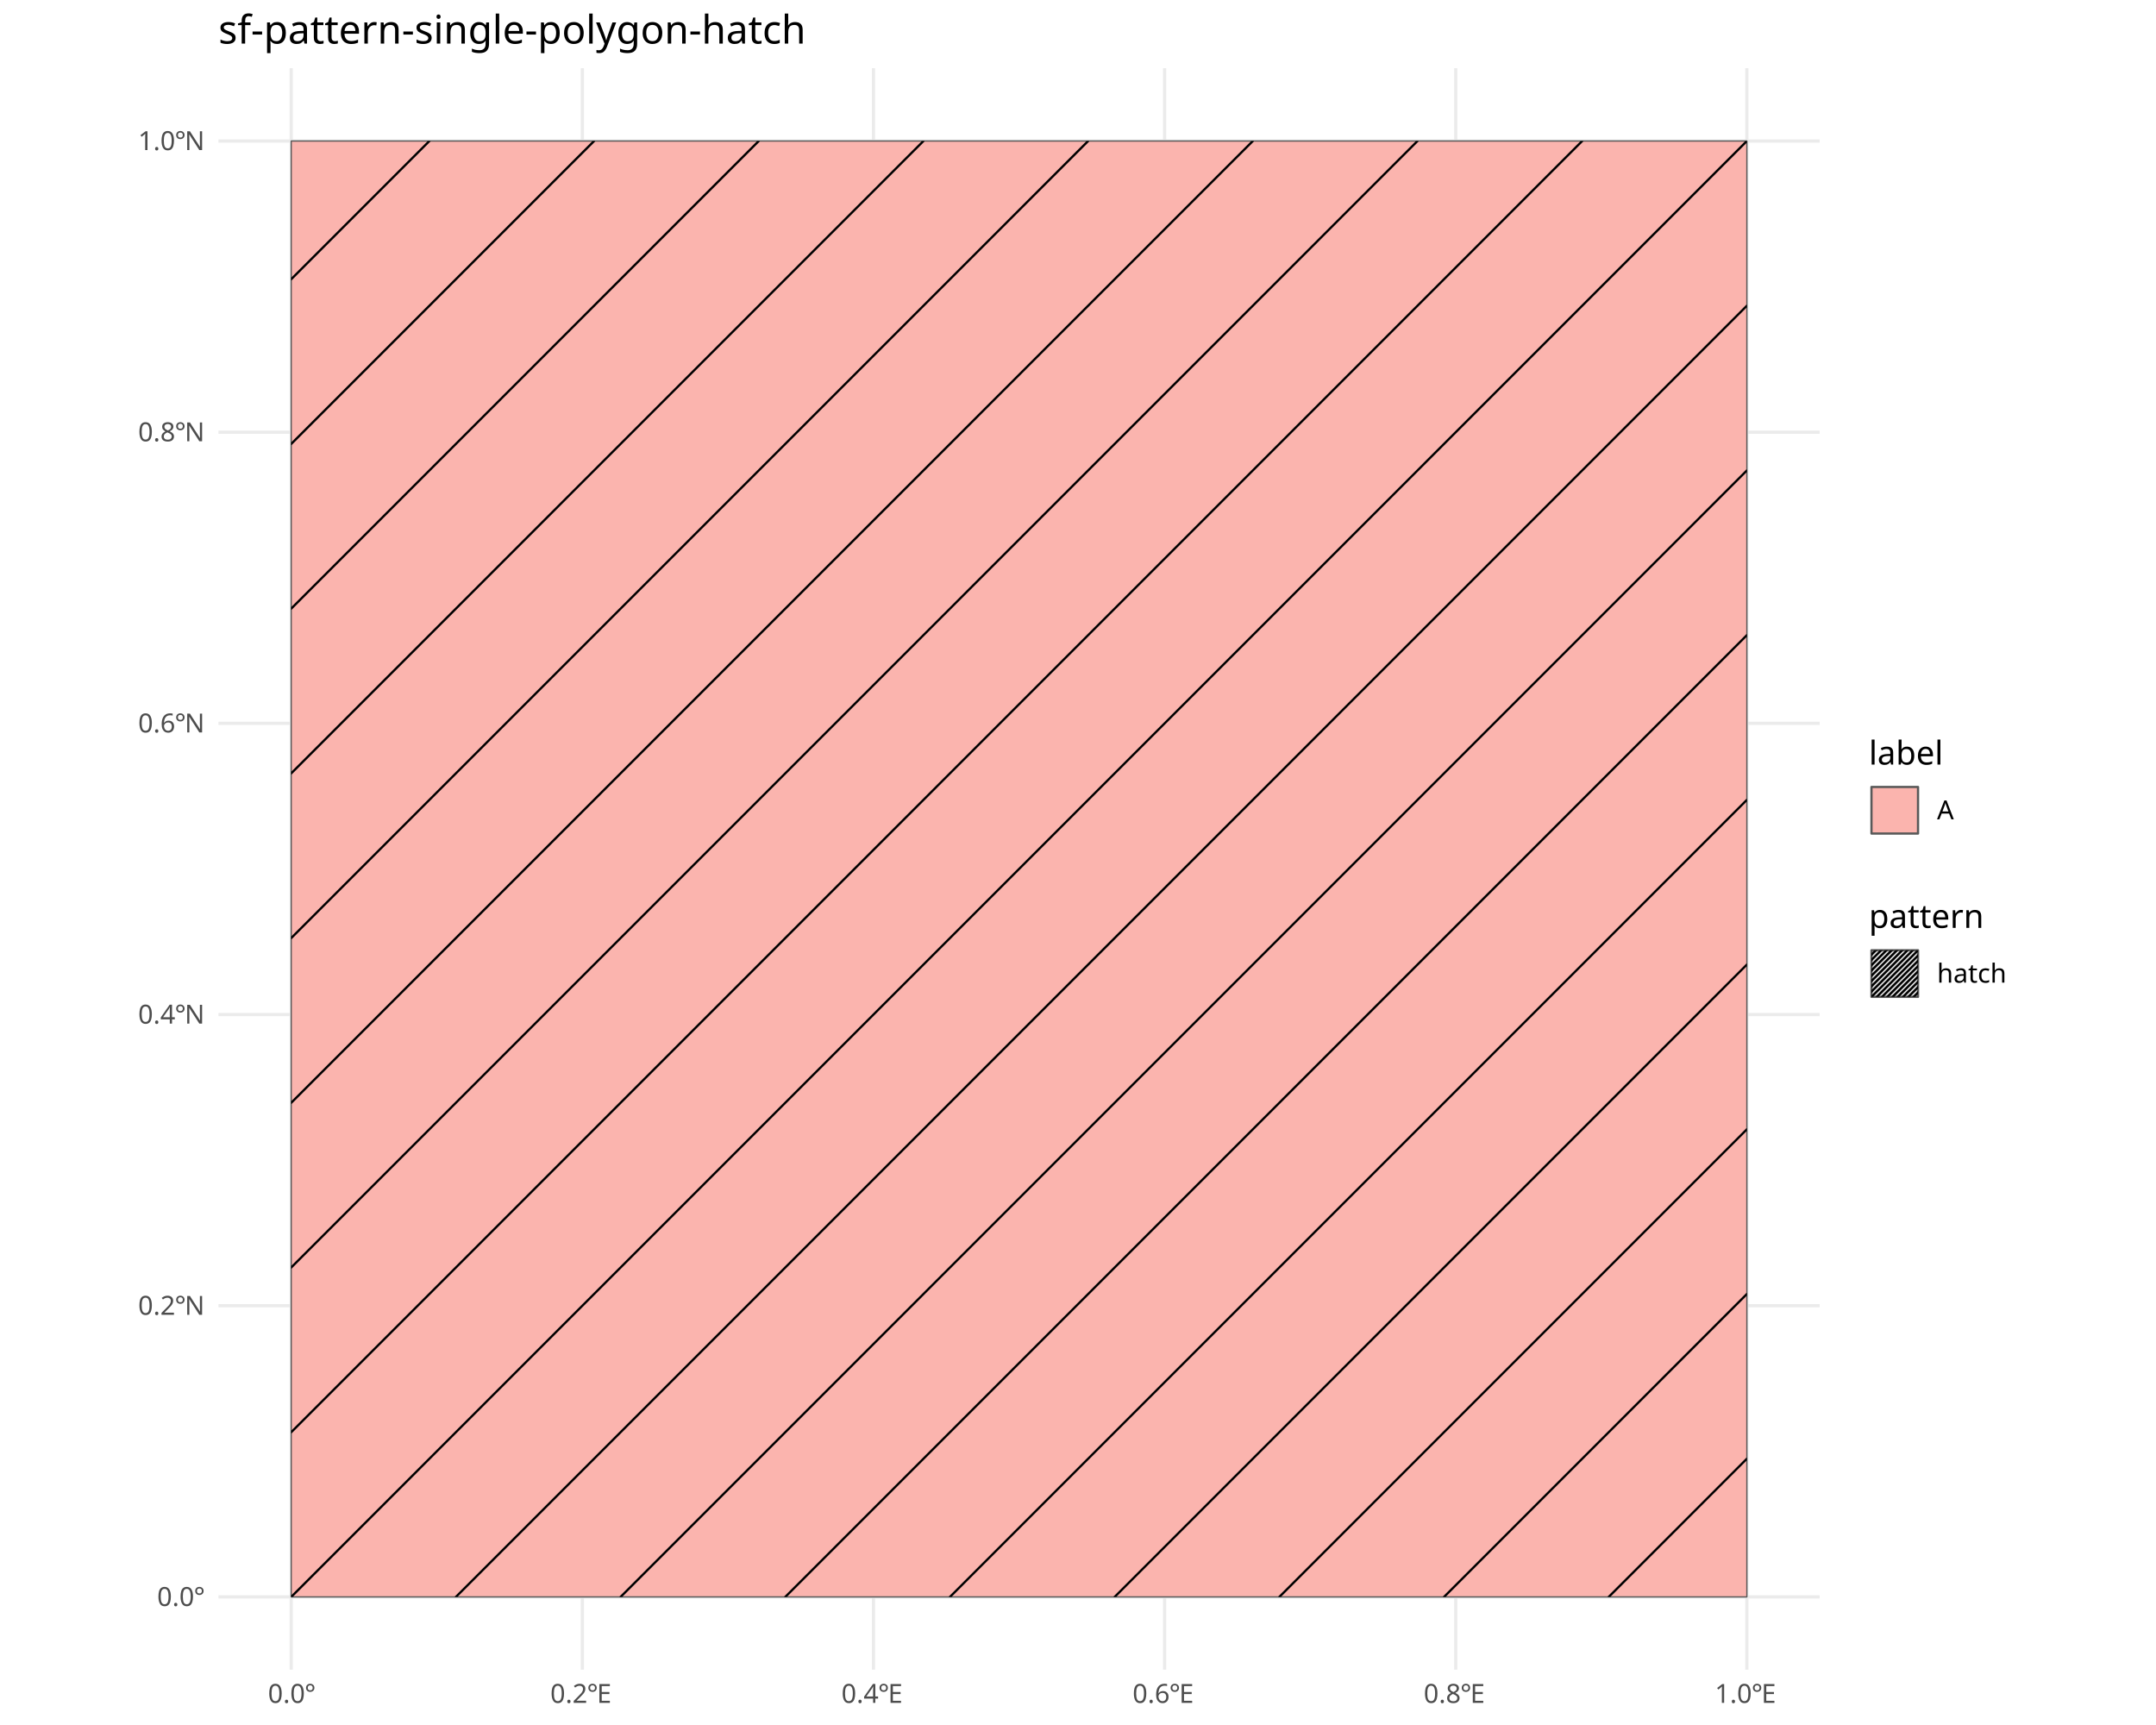
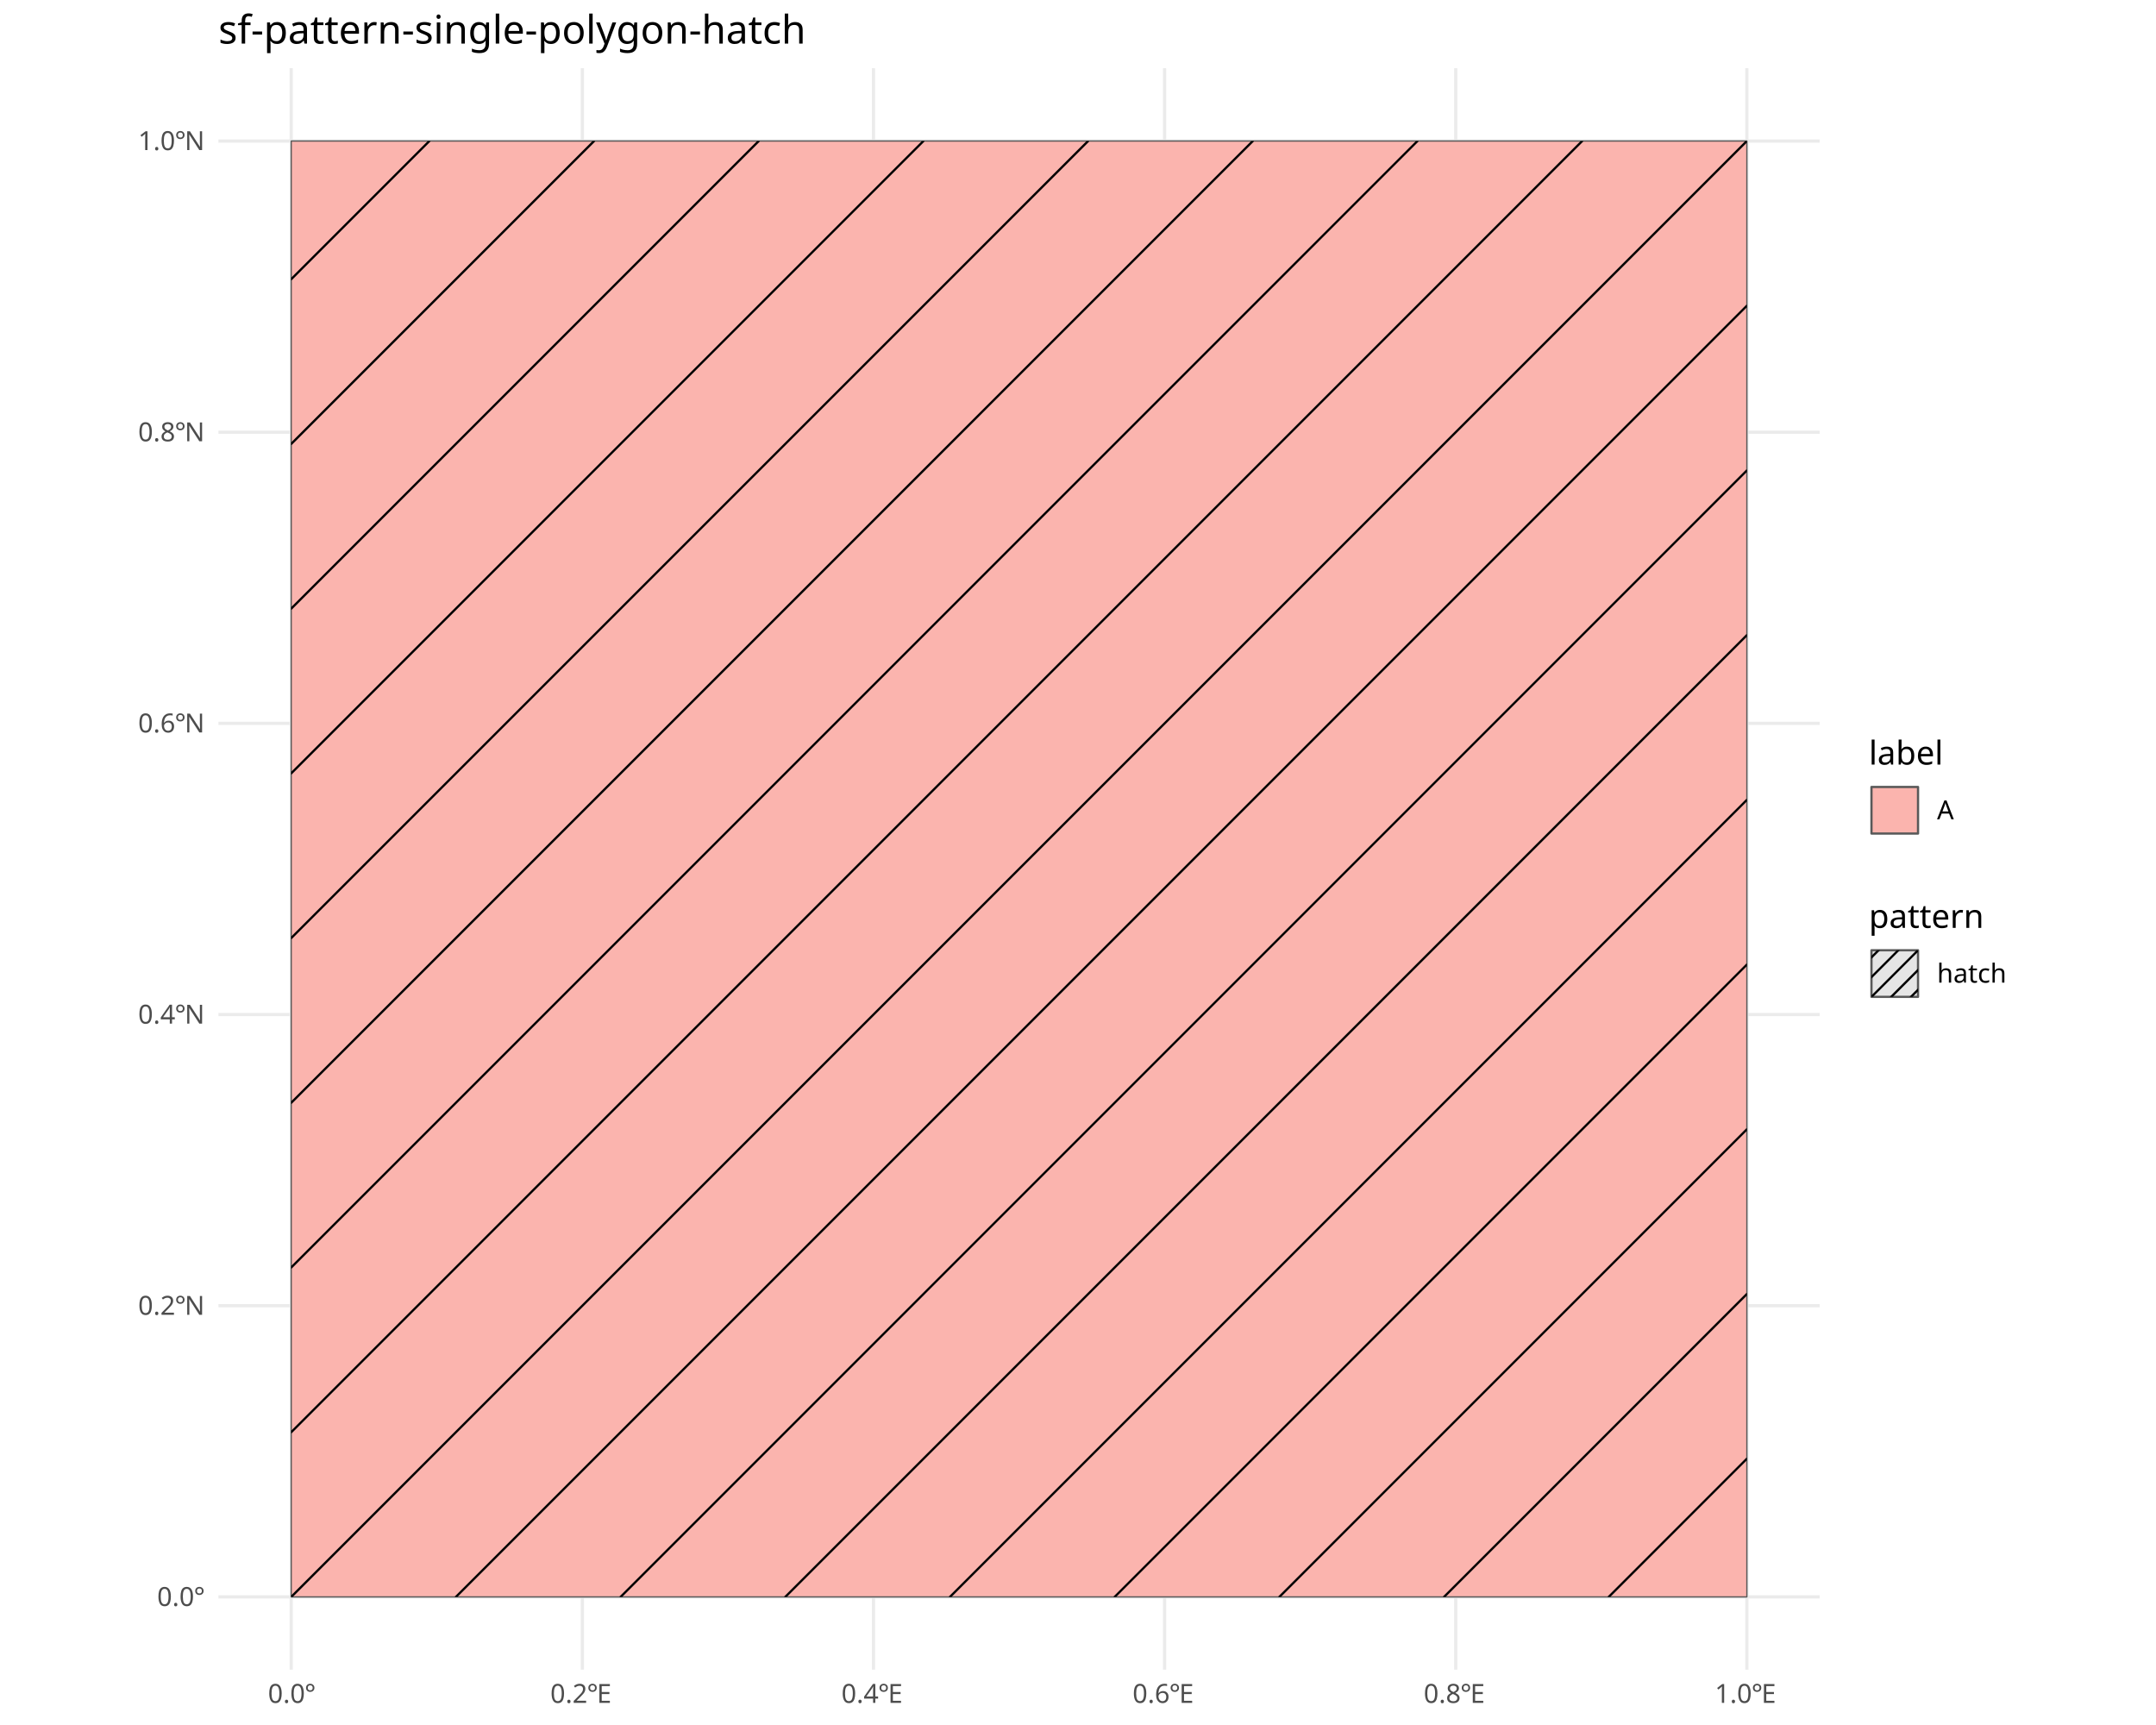
<svg xmlns="http://www.w3.org/2000/svg" class="svglite" data-engine-version="2.0" width="720.00pt" height="576.00pt" viewBox="0 0 720.00 576.00">
  <defs>
    <style type="text/css">
    .svglite line, .svglite polyline, .svglite polygon, .svglite path, .svglite rect, .svglite circle {
      fill: none;
      stroke: #000000;
      stroke-linecap: round;
      stroke-linejoin: round;
      stroke-miterlimit: 10.00;
    }
  </style>
  </defs>
  <rect width="100%" height="100%" style="stroke: none; fill: #FFFFFF;" />
  <defs>
    <clipPath id="cpMC4wMHw3MjAuMDB8MC4wMHw1NzYuMDA=">
      <rect x="0.00" y="0.00" width="720.00" height="576.00" />
    </clipPath>
  </defs>
  <g clip-path="url(#cpMC4wMHw3MjAuMDB8MC4wMHw1NzYuMDA=)">
</g>
  <defs>
    <clipPath id="cpNDAuNjR8Njc5LjM2fDAuMDB8NTc2LjAw">
      <rect x="40.64" y="0.00" width="638.73" height="576.00" />
    </clipPath>
  </defs>
  <g clip-path="url(#cpNDAuNjR8Njc5LjM2fDAuMDB8NTc2LjAw)">
    <rect x="40.64" y="0.00" width="638.73" height="576.00" style="stroke-width: 1.07; stroke: none; fill: #FFFFFF;" />
  </g>
  <g clip-path="url(#cpMC4wMHw3MjAuMDB8MC4wMHw1NzYuMDA=)">
</g>
  <defs>
    <clipPath id="cpNzIuOTV8NjA3LjY4fDIyLjc4fDU1Ny41Mw==">
      <rect x="72.95" y="22.78" width="534.73" height="534.75" />
    </clipPath>
  </defs>
  <g clip-path="url(#cpNzIuOTV8NjA3LjY4fDIyLjc4fDU1Ny41Mw==)">
    <polyline points="97.25,557.53 97.25,554.83 97.25,547.96 97.25,541.08 97.25,534.21 97.25,527.33 97.25,520.46 97.25,513.58 97.25,506.71 97.25,499.83 97.25,492.96 97.25,486.08 97.25,479.21 97.25,472.34 97.25,465.46 97.25,458.59 97.25,451.71 97.25,444.84 97.25,437.96 97.25,431.09 97.25,424.21 97.25,417.34 97.25,410.46 97.25,403.59 97.25,396.71 97.25,389.84 97.25,382.97 97.25,376.09 97.25,369.22 97.25,362.34 97.25,355.47 97.25,348.59 97.25,341.72 97.25,334.84 97.25,327.97 97.25,321.09 97.25,314.22 97.25,307.34 97.25,300.47 97.25,293.59 97.25,286.72 97.25,279.85 97.25,272.97 97.25,266.10 97.25,259.22 97.25,252.35 97.25,245.47 97.25,238.60 97.25,231.72 97.25,224.85 97.25,217.97 97.25,211.10 97.25,204.22 97.25,197.35 97.25,190.48 97.25,183.60 97.25,176.73 97.25,169.85 97.25,162.98 97.25,156.10 97.25,149.23 97.25,142.35 97.25,135.48 97.25,128.60 97.25,121.73 97.25,114.85 97.25,107.98 97.25,101.11 97.25,94.23 97.25,87.36 97.25,80.48 97.25,73.61 97.25,66.73 97.25,59.86 97.25,52.98 97.25,46.11 97.25,39.23 97.25,32.36 97.25,25.48 97.25,22.78 " style="stroke-width: 1.07; stroke: #EBEBEB;" />
    <polyline points="194.48,557.53 194.48,554.83 194.48,547.96 194.48,541.08 194.48,534.21 194.48,527.33 194.48,520.46 194.48,513.58 194.48,506.71 194.48,499.83 194.48,492.96 194.48,486.08 194.48,479.21 194.48,472.34 194.48,465.46 194.48,458.59 194.48,451.71 194.48,444.84 194.48,437.96 194.48,431.09 194.48,424.21 194.48,417.34 194.48,410.46 194.48,403.59 194.48,396.71 194.48,389.84 194.48,382.97 194.48,376.09 194.48,369.22 194.48,362.34 194.48,355.47 194.48,348.59 194.48,341.72 194.48,334.84 194.48,327.97 194.48,321.09 194.48,314.22 194.48,307.34 194.48,300.47 194.48,293.59 194.48,286.72 194.48,279.85 194.48,272.97 194.48,266.10 194.48,259.22 194.48,252.35 194.48,245.47 194.48,238.60 194.48,231.72 194.48,224.85 194.48,217.97 194.48,211.10 194.48,204.22 194.48,197.35 194.48,190.48 194.48,183.60 194.48,176.73 194.48,169.85 194.48,162.98 194.48,156.10 194.48,149.23 194.48,142.35 194.48,135.48 194.48,128.60 194.48,121.73 194.48,114.85 194.48,107.98 194.48,101.11 194.48,94.23 194.48,87.36 194.48,80.48 194.48,73.61 194.48,66.73 194.48,59.86 194.48,52.98 194.48,46.11 194.48,39.23 194.48,32.36 194.48,25.48 194.48,22.78 " style="stroke-width: 1.07; stroke: #EBEBEB;" />
    <polyline points="291.70,557.53 291.70,554.83 291.70,547.96 291.70,541.08 291.70,534.21 291.70,527.33 291.70,520.46 291.70,513.58 291.70,506.71 291.70,499.83 291.70,492.96 291.70,486.08 291.70,479.21 291.70,472.34 291.70,465.46 291.70,458.59 291.70,451.71 291.70,444.84 291.70,437.96 291.70,431.09 291.70,424.21 291.70,417.34 291.70,410.46 291.70,403.59 291.70,396.71 291.70,389.84 291.70,382.97 291.70,376.09 291.70,369.22 291.70,362.34 291.70,355.47 291.70,348.59 291.70,341.72 291.70,334.84 291.70,327.97 291.70,321.09 291.70,314.22 291.70,307.34 291.70,300.47 291.70,293.59 291.70,286.72 291.70,279.85 291.70,272.97 291.70,266.10 291.70,259.22 291.70,252.35 291.70,245.47 291.70,238.60 291.70,231.72 291.70,224.85 291.70,217.97 291.70,211.10 291.70,204.22 291.70,197.35 291.70,190.48 291.70,183.60 291.70,176.73 291.70,169.85 291.70,162.98 291.70,156.10 291.70,149.23 291.70,142.35 291.70,135.48 291.70,128.60 291.70,121.73 291.70,114.85 291.70,107.98 291.70,101.11 291.70,94.23 291.70,87.36 291.70,80.48 291.70,73.61 291.70,66.73 291.70,59.86 291.70,52.98 291.70,46.11 291.70,39.23 291.70,32.36 291.70,25.48 291.70,22.78 " style="stroke-width: 1.07; stroke: #EBEBEB;" />
    <polyline points="388.92,557.53 388.92,554.83 388.92,547.96 388.92,541.08 388.92,534.21 388.92,527.33 388.92,520.46 388.92,513.58 388.92,506.71 388.92,499.83 388.92,492.96 388.92,486.08 388.92,479.21 388.92,472.34 388.92,465.46 388.92,458.59 388.92,451.71 388.92,444.84 388.92,437.96 388.92,431.09 388.92,424.21 388.92,417.34 388.92,410.46 388.92,403.59 388.92,396.71 388.92,389.84 388.92,382.97 388.92,376.09 388.92,369.22 388.92,362.34 388.92,355.47 388.92,348.59 388.92,341.72 388.92,334.84 388.92,327.97 388.92,321.09 388.92,314.22 388.92,307.34 388.92,300.47 388.92,293.59 388.92,286.72 388.92,279.85 388.92,272.97 388.92,266.10 388.92,259.22 388.92,252.35 388.92,245.47 388.92,238.60 388.92,231.72 388.92,224.85 388.92,217.97 388.92,211.10 388.92,204.22 388.92,197.35 388.92,190.48 388.92,183.60 388.92,176.73 388.92,169.85 388.92,162.98 388.92,156.10 388.92,149.23 388.92,142.35 388.92,135.48 388.92,128.60 388.92,121.73 388.92,114.85 388.92,107.98 388.92,101.11 388.92,94.23 388.92,87.36 388.92,80.48 388.92,73.61 388.92,66.73 388.92,59.86 388.92,52.98 388.92,46.11 388.92,39.23 388.92,32.36 388.92,25.48 388.92,22.78 " style="stroke-width: 1.07; stroke: #EBEBEB;" />
    <polyline points="486.15,557.53 486.15,554.83 486.15,547.96 486.15,541.08 486.15,534.21 486.15,527.33 486.15,520.46 486.15,513.58 486.15,506.71 486.15,499.83 486.15,492.96 486.15,486.08 486.15,479.21 486.15,472.34 486.15,465.46 486.15,458.59 486.15,451.71 486.15,444.84 486.15,437.96 486.15,431.09 486.15,424.21 486.15,417.34 486.15,410.46 486.15,403.59 486.15,396.71 486.15,389.84 486.15,382.97 486.15,376.09 486.15,369.22 486.15,362.34 486.15,355.47 486.15,348.59 486.15,341.72 486.15,334.84 486.15,327.97 486.15,321.09 486.15,314.22 486.15,307.34 486.15,300.47 486.15,293.59 486.15,286.72 486.15,279.85 486.15,272.97 486.15,266.10 486.15,259.22 486.15,252.35 486.15,245.47 486.15,238.60 486.15,231.72 486.15,224.85 486.15,217.97 486.15,211.10 486.15,204.22 486.15,197.35 486.15,190.48 486.15,183.60 486.15,176.73 486.15,169.85 486.15,162.98 486.15,156.10 486.15,149.23 486.15,142.35 486.15,135.48 486.15,128.60 486.15,121.73 486.15,114.85 486.15,107.98 486.15,101.11 486.15,94.23 486.15,87.36 486.15,80.48 486.15,73.61 486.15,66.73 486.15,59.86 486.15,52.98 486.15,46.11 486.15,39.23 486.15,32.36 486.15,25.48 486.15,22.78 " style="stroke-width: 1.07; stroke: #EBEBEB;" />
    <polyline points="583.37,557.53 583.37,554.83 583.37,547.96 583.37,541.08 583.37,534.21 583.37,527.33 583.37,520.46 583.37,513.58 583.37,506.71 583.37,499.83 583.37,492.96 583.37,486.08 583.37,479.21 583.37,472.34 583.37,465.46 583.37,458.59 583.37,451.71 583.37,444.84 583.37,437.96 583.37,431.09 583.37,424.21 583.37,417.34 583.37,410.46 583.37,403.59 583.37,396.71 583.37,389.84 583.37,382.97 583.37,376.09 583.37,369.22 583.37,362.34 583.37,355.47 583.37,348.59 583.37,341.72 583.37,334.84 583.37,327.97 583.37,321.09 583.37,314.22 583.37,307.34 583.37,300.47 583.37,293.59 583.37,286.72 583.37,279.85 583.37,272.97 583.37,266.10 583.37,259.22 583.37,252.35 583.37,245.47 583.37,238.60 583.37,231.72 583.37,224.85 583.37,217.97 583.37,211.10 583.37,204.22 583.37,197.35 583.37,190.48 583.37,183.60 583.37,176.73 583.37,169.85 583.37,162.98 583.37,156.10 583.37,149.23 583.37,142.35 583.37,135.48 583.37,128.60 583.37,121.73 583.37,114.85 583.37,107.98 583.37,101.11 583.37,94.23 583.37,87.36 583.37,80.48 583.37,73.61 583.37,66.73 583.37,59.86 583.37,52.98 583.37,46.11 583.37,39.23 583.37,32.36 583.37,25.48 583.37,22.78 " style="stroke-width: 1.07; stroke: #EBEBEB;" />
    <polyline points="72.95,533.23 75.65,533.23 82.52,533.23 89.40,533.23 96.27,533.23 103.15,533.23 110.02,533.23 116.89,533.23 123.77,533.23 130.64,533.23 137.52,533.23 144.39,533.23 151.27,533.23 158.14,533.23 165.02,533.23 171.89,533.23 178.76,533.23 185.64,533.23 192.51,533.23 199.39,533.23 206.26,533.23 213.14,533.23 220.01,533.23 226.88,533.23 233.76,533.23 240.63,533.23 247.51,533.23 254.38,533.23 261.26,533.23 268.13,533.23 275.01,533.23 281.88,533.23 288.75,533.23 295.63,533.23 302.50,533.23 309.38,533.23 316.25,533.23 323.13,533.23 330.00,533.23 336.87,533.23 343.75,533.23 350.62,533.23 357.50,533.23 364.37,533.23 371.25,533.23 378.12,533.23 385.00,533.23 391.87,533.23 398.74,533.23 405.62,533.23 412.49,533.23 419.37,533.23 426.24,533.23 433.12,533.23 439.99,533.23 446.86,533.23 453.74,533.23 460.61,533.23 467.49,533.23 474.36,533.23 481.24,533.23 488.11,533.23 494.99,533.23 501.86,533.23 508.73,533.23 515.61,533.23 522.48,533.23 529.36,533.23 536.23,533.23 543.11,533.23 549.98,533.23 556.85,533.23 563.73,533.23 570.60,533.23 577.48,533.23 584.35,533.23 591.23,533.23 598.10,533.23 604.98,533.23 607.68,533.23 " style="stroke-width: 1.07; stroke: #EBEBEB;" />
    <polyline points="72.95,436.00 75.65,436.00 82.52,436.00 89.40,436.00 96.27,436.00 103.15,436.00 110.02,436.00 116.89,436.00 123.77,436.00 130.64,436.00 137.52,436.00 144.39,436.00 151.27,436.00 158.14,436.00 165.02,436.00 171.89,436.00 178.76,436.00 185.64,436.00 192.51,436.00 199.39,436.00 206.26,436.00 213.14,436.00 220.01,436.00 226.88,436.00 233.76,436.00 240.63,436.00 247.51,436.00 254.38,436.00 261.26,436.00 268.13,436.00 275.01,436.00 281.88,436.00 288.75,436.00 295.63,436.00 302.50,436.00 309.38,436.00 316.25,436.00 323.13,436.00 330.00,436.00 336.87,436.00 343.75,436.00 350.62,436.00 357.50,436.00 364.37,436.00 371.25,436.00 378.12,436.00 385.00,436.00 391.87,436.00 398.74,436.00 405.62,436.00 412.49,436.00 419.37,436.00 426.24,436.00 433.12,436.00 439.99,436.00 446.86,436.00 453.74,436.00 460.61,436.00 467.49,436.00 474.36,436.00 481.24,436.00 488.11,436.00 494.99,436.00 501.86,436.00 508.73,436.00 515.61,436.00 522.48,436.00 529.36,436.00 536.23,436.00 543.11,436.00 549.98,436.00 556.85,436.00 563.73,436.00 570.60,436.00 577.48,436.00 584.35,436.00 591.23,436.00 598.10,436.00 604.98,436.00 607.68,436.00 " style="stroke-width: 1.07; stroke: #EBEBEB;" />
    <polyline points="72.95,338.77 75.65,338.77 82.52,338.77 89.40,338.77 96.27,338.77 103.15,338.77 110.02,338.77 116.89,338.77 123.77,338.77 130.64,338.77 137.52,338.77 144.39,338.77 151.27,338.77 158.14,338.77 165.02,338.77 171.89,338.77 178.76,338.77 185.64,338.77 192.51,338.77 199.39,338.77 206.26,338.77 213.14,338.77 220.01,338.77 226.88,338.77 233.76,338.77 240.63,338.77 247.51,338.77 254.38,338.77 261.26,338.77 268.13,338.77 275.01,338.77 281.88,338.77 288.75,338.77 295.63,338.77 302.50,338.77 309.38,338.77 316.25,338.77 323.13,338.77 330.00,338.77 336.87,338.77 343.75,338.77 350.62,338.77 357.50,338.77 364.37,338.77 371.25,338.77 378.12,338.77 385.00,338.77 391.87,338.77 398.74,338.77 405.62,338.77 412.49,338.77 419.37,338.77 426.24,338.77 433.12,338.77 439.99,338.77 446.86,338.77 453.74,338.77 460.61,338.77 467.49,338.77 474.36,338.77 481.24,338.77 488.11,338.77 494.99,338.77 501.86,338.77 508.73,338.77 515.61,338.77 522.48,338.77 529.36,338.77 536.23,338.77 543.11,338.77 549.98,338.77 556.85,338.77 563.73,338.77 570.60,338.77 577.48,338.77 584.35,338.77 591.23,338.77 598.10,338.77 604.98,338.77 607.68,338.77 " style="stroke-width: 1.07; stroke: #EBEBEB;" />
    <polyline points="72.95,241.54 75.65,241.54 82.52,241.54 89.40,241.54 96.27,241.54 103.15,241.54 110.02,241.54 116.89,241.54 123.77,241.54 130.64,241.54 137.52,241.54 144.39,241.54 151.27,241.54 158.14,241.54 165.02,241.54 171.89,241.54 178.76,241.54 185.64,241.54 192.51,241.54 199.39,241.54 206.26,241.54 213.14,241.54 220.01,241.54 226.88,241.54 233.76,241.54 240.63,241.54 247.51,241.54 254.38,241.54 261.26,241.54 268.13,241.54 275.01,241.54 281.88,241.54 288.75,241.54 295.63,241.54 302.50,241.54 309.38,241.54 316.25,241.54 323.13,241.54 330.00,241.54 336.87,241.54 343.75,241.54 350.62,241.54 357.50,241.54 364.37,241.54 371.25,241.54 378.12,241.54 385.00,241.54 391.87,241.54 398.74,241.54 405.62,241.54 412.49,241.54 419.37,241.54 426.24,241.54 433.12,241.54 439.99,241.54 446.86,241.54 453.74,241.54 460.61,241.54 467.49,241.54 474.36,241.54 481.24,241.54 488.11,241.54 494.99,241.54 501.86,241.54 508.73,241.54 515.61,241.54 522.48,241.54 529.36,241.54 536.23,241.54 543.11,241.54 549.98,241.54 556.85,241.54 563.73,241.54 570.60,241.54 577.48,241.54 584.35,241.54 591.23,241.54 598.10,241.54 604.98,241.54 607.68,241.54 " style="stroke-width: 1.07; stroke: #EBEBEB;" />
    <polyline points="72.95,144.32 75.65,144.32 82.52,144.32 89.40,144.32 96.27,144.32 103.15,144.32 110.02,144.32 116.89,144.32 123.77,144.32 130.64,144.32 137.52,144.32 144.39,144.32 151.27,144.32 158.14,144.32 165.02,144.32 171.89,144.32 178.76,144.32 185.64,144.32 192.51,144.32 199.39,144.32 206.26,144.32 213.14,144.32 220.01,144.32 226.88,144.32 233.76,144.32 240.63,144.32 247.51,144.32 254.38,144.32 261.26,144.32 268.13,144.32 275.01,144.32 281.88,144.32 288.75,144.32 295.63,144.32 302.50,144.32 309.38,144.32 316.25,144.32 323.13,144.32 330.00,144.32 336.87,144.32 343.75,144.32 350.62,144.32 357.50,144.32 364.37,144.32 371.25,144.32 378.12,144.32 385.00,144.32 391.87,144.32 398.74,144.32 405.62,144.32 412.49,144.32 419.37,144.32 426.24,144.32 433.12,144.32 439.99,144.32 446.86,144.32 453.74,144.32 460.61,144.32 467.49,144.32 474.36,144.32 481.24,144.32 488.11,144.32 494.99,144.32 501.86,144.32 508.73,144.32 515.61,144.32 522.48,144.32 529.36,144.32 536.23,144.32 543.11,144.32 549.98,144.32 556.85,144.32 563.73,144.32 570.60,144.32 577.48,144.32 584.35,144.32 591.23,144.32 598.10,144.32 604.98,144.32 607.68,144.32 " style="stroke-width: 1.07; stroke: #EBEBEB;" />
    <polyline points="72.95,47.09 75.65,47.09 82.52,47.09 89.40,47.09 96.27,47.09 103.15,47.09 110.02,47.09 116.89,47.09 123.77,47.09 130.64,47.09 137.52,47.09 144.39,47.09 151.27,47.09 158.14,47.09 165.02,47.09 171.89,47.09 178.76,47.09 185.64,47.09 192.51,47.09 199.39,47.09 206.26,47.09 213.14,47.09 220.01,47.09 226.88,47.09 233.76,47.09 240.63,47.09 247.51,47.09 254.38,47.09 261.26,47.09 268.13,47.09 275.01,47.09 281.88,47.09 288.75,47.09 295.63,47.09 302.50,47.09 309.38,47.09 316.25,47.09 323.13,47.09 330.00,47.09 336.87,47.09 343.75,47.09 350.62,47.09 357.50,47.09 364.37,47.09 371.25,47.09 378.12,47.09 385.00,47.09 391.87,47.09 398.74,47.09 405.62,47.09 412.49,47.09 419.37,47.09 426.24,47.09 433.12,47.09 439.99,47.09 446.86,47.09 453.74,47.09 460.61,47.09 467.49,47.09 474.36,47.09 481.24,47.09 488.11,47.09 494.99,47.09 501.86,47.09 508.73,47.09 515.61,47.09 522.48,47.09 529.36,47.09 536.23,47.09 543.11,47.09 549.98,47.09 556.85,47.09 563.73,47.09 570.60,47.09 577.48,47.09 584.35,47.09 591.23,47.09 598.10,47.09 604.98,47.09 607.68,47.09 " style="stroke-width: 1.07; stroke: #EBEBEB;" />
    <path d="M 97.25 533.23 L 583.37 533.23 L 583.37 47.09 L 97.25 47.09 L 97.25 533.23 Z" style="fill-rule: evenodd; fill: #FBB4AE; stroke-width: 0.43; stroke: #595959; stroke-linecap: butt;" />
  </g>
  <defs>
    <clipPath id="cpOTcuMjV8NTgzLjM3fDQ3LjA5fDUzMy4yMw==">
      <rect x="97.25" y="47.09" width="486.12" height="486.13" />
    </clipPath>
  </defs>
  <g clip-path="url(#cpOTcuMjV8NTgzLjM3fDQ3LjA5fDUzMy4yMw==)">
    <polyline points="537.24,533.23 583.37,487.09 " style="stroke-width: 0.75;" />
    <polyline points="482.24,533.23 583.37,432.09 " style="stroke-width: 0.75;" />
    <polyline points="427.24,533.23 583.37,377.09 " style="stroke-width: 0.75;" />
    <polyline points="372.24,533.23 583.37,322.09 " style="stroke-width: 0.75;" />
    <polyline points="317.24,533.23 583.37,267.09 " style="stroke-width: 0.75;" />
    <polyline points="262.25,533.23 583.37,212.09 " style="stroke-width: 0.75;" />
    <polyline points="207.25,533.23 583.37,157.09 " style="stroke-width: 0.75;" />
    <polyline points="152.25,533.23 583.37,102.09 " style="stroke-width: 0.75;" />
    <polyline points="97.25,533.23 583.37,47.09 " style="stroke-width: 0.75;" />
    <polyline points="97.25,478.23 528.37,47.09 " style="stroke-width: 0.75;" />
    <polyline points="97.25,423.23 473.37,47.09 " style="stroke-width: 0.75;" />
    <polyline points="97.25,368.23 418.38,47.09 " style="stroke-width: 0.75;" />
    <polyline points="97.25,313.23 363.38,47.09 " style="stroke-width: 0.75;" />
    <polyline points="97.25,258.23 308.38,47.09 " style="stroke-width: 0.75;" />
    <polyline points="97.25,203.23 253.38,47.09 " style="stroke-width: 0.75;" />
    <polyline points="97.25,148.23 198.39,47.09 " style="stroke-width: 0.75;" />
    <polyline points="97.25,93.23 143.39,47.09 " style="stroke-width: 0.75;" />
  </g>
  <g clip-path="url(#cpNzIuOTV8NjA3LjY4fDIyLjc4fDU1Ny41Mw==)">
</g>
  <g clip-path="url(#cpMC4wMHw3MjAuMDB8MC4wMHw1NzYuMDA=)">
    <text x="52.47" y="536.26" style="font-size: 8.80px; fill: #4D4D4D; font-family: sans;" textLength="12.23px" lengthAdjust="spacingAndGlyphs">0.0</text>
    <text x="64.71" y="536.26" style="font-size: 8.80px; fill: #4D4D4D; font-family: sans;" textLength="3.31px" lengthAdjust="spacingAndGlyphs">°</text>
    <text x="46.12" y="439.03" style="font-size: 8.80px; fill: #4D4D4D; font-family: sans;" textLength="12.23px" lengthAdjust="spacingAndGlyphs">0.2</text>
    <text x="58.35" y="439.03" style="font-size: 8.80px; fill: #4D4D4D; font-family: sans;" textLength="3.31px" lengthAdjust="spacingAndGlyphs">°</text>
    <text x="61.66" y="439.03" style="font-size: 8.80px; fill: #4D4D4D; font-family: sans;" textLength="6.36px" lengthAdjust="spacingAndGlyphs">N</text>
    <text x="46.12" y="341.80" style="font-size: 8.80px; fill: #4D4D4D; font-family: sans;" textLength="12.23px" lengthAdjust="spacingAndGlyphs">0.4</text>
    <text x="58.35" y="341.80" style="font-size: 8.80px; fill: #4D4D4D; font-family: sans;" textLength="3.31px" lengthAdjust="spacingAndGlyphs">°</text>
    <text x="61.66" y="341.80" style="font-size: 8.80px; fill: #4D4D4D; font-family: sans;" textLength="6.36px" lengthAdjust="spacingAndGlyphs">N</text>
    <text x="46.12" y="244.57" style="font-size: 8.80px; fill: #4D4D4D; font-family: sans;" textLength="12.23px" lengthAdjust="spacingAndGlyphs">0.6</text>
    <text x="58.35" y="244.57" style="font-size: 8.80px; fill: #4D4D4D; font-family: sans;" textLength="3.31px" lengthAdjust="spacingAndGlyphs">°</text>
    <text x="61.66" y="244.57" style="font-size: 8.80px; fill: #4D4D4D; font-family: sans;" textLength="6.36px" lengthAdjust="spacingAndGlyphs">N</text>
    <text x="46.12" y="147.35" style="font-size: 8.80px; fill: #4D4D4D; font-family: sans;" textLength="12.23px" lengthAdjust="spacingAndGlyphs">0.8</text>
    <text x="58.35" y="147.35" style="font-size: 8.80px; fill: #4D4D4D; font-family: sans;" textLength="3.31px" lengthAdjust="spacingAndGlyphs">°</text>
    <text x="61.66" y="147.35" style="font-size: 8.80px; fill: #4D4D4D; font-family: sans;" textLength="6.36px" lengthAdjust="spacingAndGlyphs">N</text>
    <text x="46.12" y="50.12" style="font-size: 8.80px; fill: #4D4D4D; font-family: sans;" textLength="12.23px" lengthAdjust="spacingAndGlyphs">1.0</text>
    <text x="58.35" y="50.12" style="font-size: 8.80px; fill: #4D4D4D; font-family: sans;" textLength="3.31px" lengthAdjust="spacingAndGlyphs">°</text>
    <text x="61.66" y="50.12" style="font-size: 8.80px; fill: #4D4D4D; font-family: sans;" textLength="6.36px" lengthAdjust="spacingAndGlyphs">N</text>
    <text x="89.48" y="568.61" style="font-size: 8.80px; fill: #4D4D4D; font-family: sans;" textLength="12.23px" lengthAdjust="spacingAndGlyphs">0.0</text>
    <text x="101.72" y="568.61" style="font-size: 8.80px; fill: #4D4D4D; font-family: sans;" textLength="3.31px" lengthAdjust="spacingAndGlyphs">°</text>
    <text x="183.77" y="568.61" style="font-size: 8.80px; fill: #4D4D4D; font-family: sans;" textLength="12.23px" lengthAdjust="spacingAndGlyphs">0.2</text>
    <text x="196.00" y="568.61" style="font-size: 8.80px; fill: #4D4D4D; font-family: sans;" textLength="3.31px" lengthAdjust="spacingAndGlyphs">°</text>
    <text x="199.31" y="568.61" style="font-size: 8.80px; fill: #4D4D4D; font-family: sans;" textLength="5.87px" lengthAdjust="spacingAndGlyphs">E</text>
    <text x="280.99" y="568.61" style="font-size: 8.80px; fill: #4D4D4D; font-family: sans;" textLength="12.23px" lengthAdjust="spacingAndGlyphs">0.4</text>
    <text x="293.23" y="568.61" style="font-size: 8.80px; fill: #4D4D4D; font-family: sans;" textLength="3.31px" lengthAdjust="spacingAndGlyphs">°</text>
    <text x="296.54" y="568.61" style="font-size: 8.80px; fill: #4D4D4D; font-family: sans;" textLength="5.87px" lengthAdjust="spacingAndGlyphs">E</text>
    <text x="378.22" y="568.61" style="font-size: 8.80px; fill: #4D4D4D; font-family: sans;" textLength="12.23px" lengthAdjust="spacingAndGlyphs">0.6</text>
    <text x="390.45" y="568.61" style="font-size: 8.80px; fill: #4D4D4D; font-family: sans;" textLength="3.31px" lengthAdjust="spacingAndGlyphs">°</text>
    <text x="393.76" y="568.61" style="font-size: 8.80px; fill: #4D4D4D; font-family: sans;" textLength="5.87px" lengthAdjust="spacingAndGlyphs">E</text>
    <text x="475.44" y="568.61" style="font-size: 8.80px; fill: #4D4D4D; font-family: sans;" textLength="12.23px" lengthAdjust="spacingAndGlyphs">0.8</text>
    <text x="487.67" y="568.61" style="font-size: 8.80px; fill: #4D4D4D; font-family: sans;" textLength="3.31px" lengthAdjust="spacingAndGlyphs">°</text>
    <text x="490.98" y="568.61" style="font-size: 8.80px; fill: #4D4D4D; font-family: sans;" textLength="5.87px" lengthAdjust="spacingAndGlyphs">E</text>
    <text x="572.66" y="568.61" style="font-size: 8.80px; fill: #4D4D4D; font-family: sans;" textLength="12.23px" lengthAdjust="spacingAndGlyphs">1.0</text>
    <text x="584.90" y="568.61" style="font-size: 8.80px; fill: #4D4D4D; font-family: sans;" textLength="3.31px" lengthAdjust="spacingAndGlyphs">°</text>
    <text x="588.21" y="568.61" style="font-size: 8.80px; fill: #4D4D4D; font-family: sans;" textLength="5.87px" lengthAdjust="spacingAndGlyphs">E</text>
    <text x="624.11" y="255.30" style="font-size: 11.00px; font-family: sans;" textLength="23.24px" lengthAdjust="spacingAndGlyphs">label</text>
    <rect x="624.98" y="262.78" width="15.55" height="15.55" style="stroke-width: 0.75; stroke: #595959; fill: #FBB4AE;" />
    <text x="646.87" y="273.59" style="font-size: 8.80px; font-family: sans;" textLength="5.87px" lengthAdjust="spacingAndGlyphs">A</text>
    <text x="624.11" y="309.83" style="font-size: 11.00px; font-family: sans;" textLength="34.25px" lengthAdjust="spacingAndGlyphs">pattern</text>
    <rect x="624.98" y="317.31" width="15.55" height="15.55" style="stroke-width: 0.75; stroke: #595959; fill: #E5E5E5;" />
  </g>
  <defs>
    <clipPath id="cpNjI0Ljk4fDY0MC41M3wzMTcuMzF8MzMyLjg3">
      <rect x="624.98" y="317.31" width="15.55" height="15.55" />
    </clipPath>
  </defs>
  <g clip-path="url(#cpNjI0Ljk4fDY0MC41M3wzMTcuMzF8MzMyLjg3)">
-     <polyline points="609.43,383.61 691.27,301.76 " style="stroke-width: 0.75;" />
-     <polyline points="609.43,381.85 689.51,301.76 " style="stroke-width: 0.75;" />
-     <polyline points="609.43,380.09 687.75,301.76 " style="stroke-width: 0.75;" />
-     <polyline points="609.43,378.33 685.99,301.76 " style="stroke-width: 0.75;" />
-     <polyline points="609.43,376.57 684.23,301.76 " style="stroke-width: 0.75;" />
+     <polyline points="609.43,394.60 702.27,301.76 " style="stroke-width: 0.75;" />
+     <polyline points="609.43,388.01 695.67,301.76 " style="stroke-width: 0.75;" />
+     <polyline points="609.43,381.41 689.07,301.76 " style="stroke-width: 0.75;" />
    <polyline points="609.43,374.81 682.47,301.76 " style="stroke-width: 0.75;" />
-     <polyline points="609.43,373.05 680.72,301.76 " style="stroke-width: 0.75;" />
-     <polyline points="609.43,371.29 678.96,301.76 " style="stroke-width: 0.75;" />
-     <polyline points="609.43,369.53 677.20,301.76 " style="stroke-width: 0.75;" />
-     <polyline points="609.43,367.77 675.44,301.76 " style="stroke-width: 0.75;" />
-     <polyline points="609.43,366.01 673.68,301.76 " style="stroke-width: 0.75;" />
-     <polyline points="609.43,364.25 671.92,301.76 " style="stroke-width: 0.75;" />
-     <polyline points="609.43,362.49 670.16,301.76 " style="stroke-width: 0.75;" />
-     <polyline points="609.43,360.73 668.40,301.76 " style="stroke-width: 0.75;" />
-     <polyline points="609.43,358.97 666.64,301.76 " style="stroke-width: 0.75;" />
-     <polyline points="609.43,357.22 664.88,301.76 " style="stroke-width: 0.75;" />
-     <polyline points="609.43,355.46 663.12,301.76 " style="stroke-width: 0.75;" />
-     <polyline points="609.43,353.70 661.36,301.76 " style="stroke-width: 0.75;" />
-     <polyline points="609.43,351.94 659.60,301.76 " style="stroke-width: 0.75;" />
-     <polyline points="609.43,350.18 657.84,301.76 " style="stroke-width: 0.75;" />
+     <polyline points="609.43,368.21 675.88,301.76 " style="stroke-width: 0.75;" />
+     <polyline points="609.43,361.61 669.28,301.76 " style="stroke-width: 0.75;" />
+     <polyline points="609.43,355.02 662.68,301.76 " style="stroke-width: 0.75;" />
    <polyline points="609.43,348.42 656.08,301.76 " style="stroke-width: 0.75;" />
-     <polyline points="607.67,348.42 656.08,300.00 " style="stroke-width: 0.75;" />
-     <polyline points="605.91,348.42 656.08,298.24 " style="stroke-width: 0.75;" />
-     <polyline points="604.15,348.42 656.08,296.48 " style="stroke-width: 0.75;" />
-     <polyline points="602.39,348.42 656.08,294.72 " style="stroke-width: 0.75;" />
-     <polyline points="600.63,348.42 656.08,292.96 " style="stroke-width: 0.75;" />
-     <polyline points="598.87,348.42 656.08,291.20 " style="stroke-width: 0.75;" />
-     <polyline points="597.11,348.42 656.08,289.45 " style="stroke-width: 0.75;" />
-     <polyline points="595.35,348.42 656.08,287.69 " style="stroke-width: 0.75;" />
-     <polyline points="593.59,348.42 656.08,285.93 " style="stroke-width: 0.75;" />
-     <polyline points="591.83,348.42 656.08,284.17 " style="stroke-width: 0.75;" />
-     <polyline points="590.07,348.42 656.08,282.41 " style="stroke-width: 0.75;" />
-     <polyline points="588.31,348.42 656.08,280.65 " style="stroke-width: 0.75;" />
-     <polyline points="586.55,348.42 656.08,278.89 " style="stroke-width: 0.75;" />
-     <polyline points="584.79,348.42 656.08,277.13 " style="stroke-width: 0.75;" />
+     <polyline points="602.83,348.42 656.08,295.16 " style="stroke-width: 0.75;" />
+     <polyline points="596.23,348.42 656.08,288.57 " style="stroke-width: 0.75;" />
+     <polyline points="589.63,348.42 656.08,281.97 " style="stroke-width: 0.75;" />
    <polyline points="583.03,348.42 656.08,275.37 " style="stroke-width: 0.75;" />
-     <polyline points="581.27,348.42 656.08,273.61 " style="stroke-width: 0.75;" />
-     <polyline points="579.51,348.42 656.08,271.85 " style="stroke-width: 0.75;" />
-     <polyline points="577.76,348.42 656.08,270.09 " style="stroke-width: 0.75;" />
-     <polyline points="576.00,348.42 656.08,268.33 " style="stroke-width: 0.75;" />
-     <polyline points="574.24,348.42 656.08,266.57 " style="stroke-width: 0.75;" />
+     <polyline points="576.44,348.42 656.08,268.77 " style="stroke-width: 0.75;" />
+     <polyline points="569.84,348.42 656.08,262.17 " style="stroke-width: 0.75;" />
+     <polyline points="563.24,348.42 656.08,255.57 " style="stroke-width: 0.75;" />
  </g>
  <g clip-path="url(#cpMC4wMHw3MjAuMDB8MC4wMHw1NzYuMDA=)">
    <text x="646.87" y="328.12" style="font-size: 8.80px; font-family: sans;" textLength="21.53px" lengthAdjust="spacingAndGlyphs">hatch</text>
    <text x="72.95" y="14.56" style="font-size: 13.20px; font-family: sans;" textLength="181.99px" lengthAdjust="spacingAndGlyphs">sf-pattern-single-polygon-hatch</text>
  </g>
</svg>
